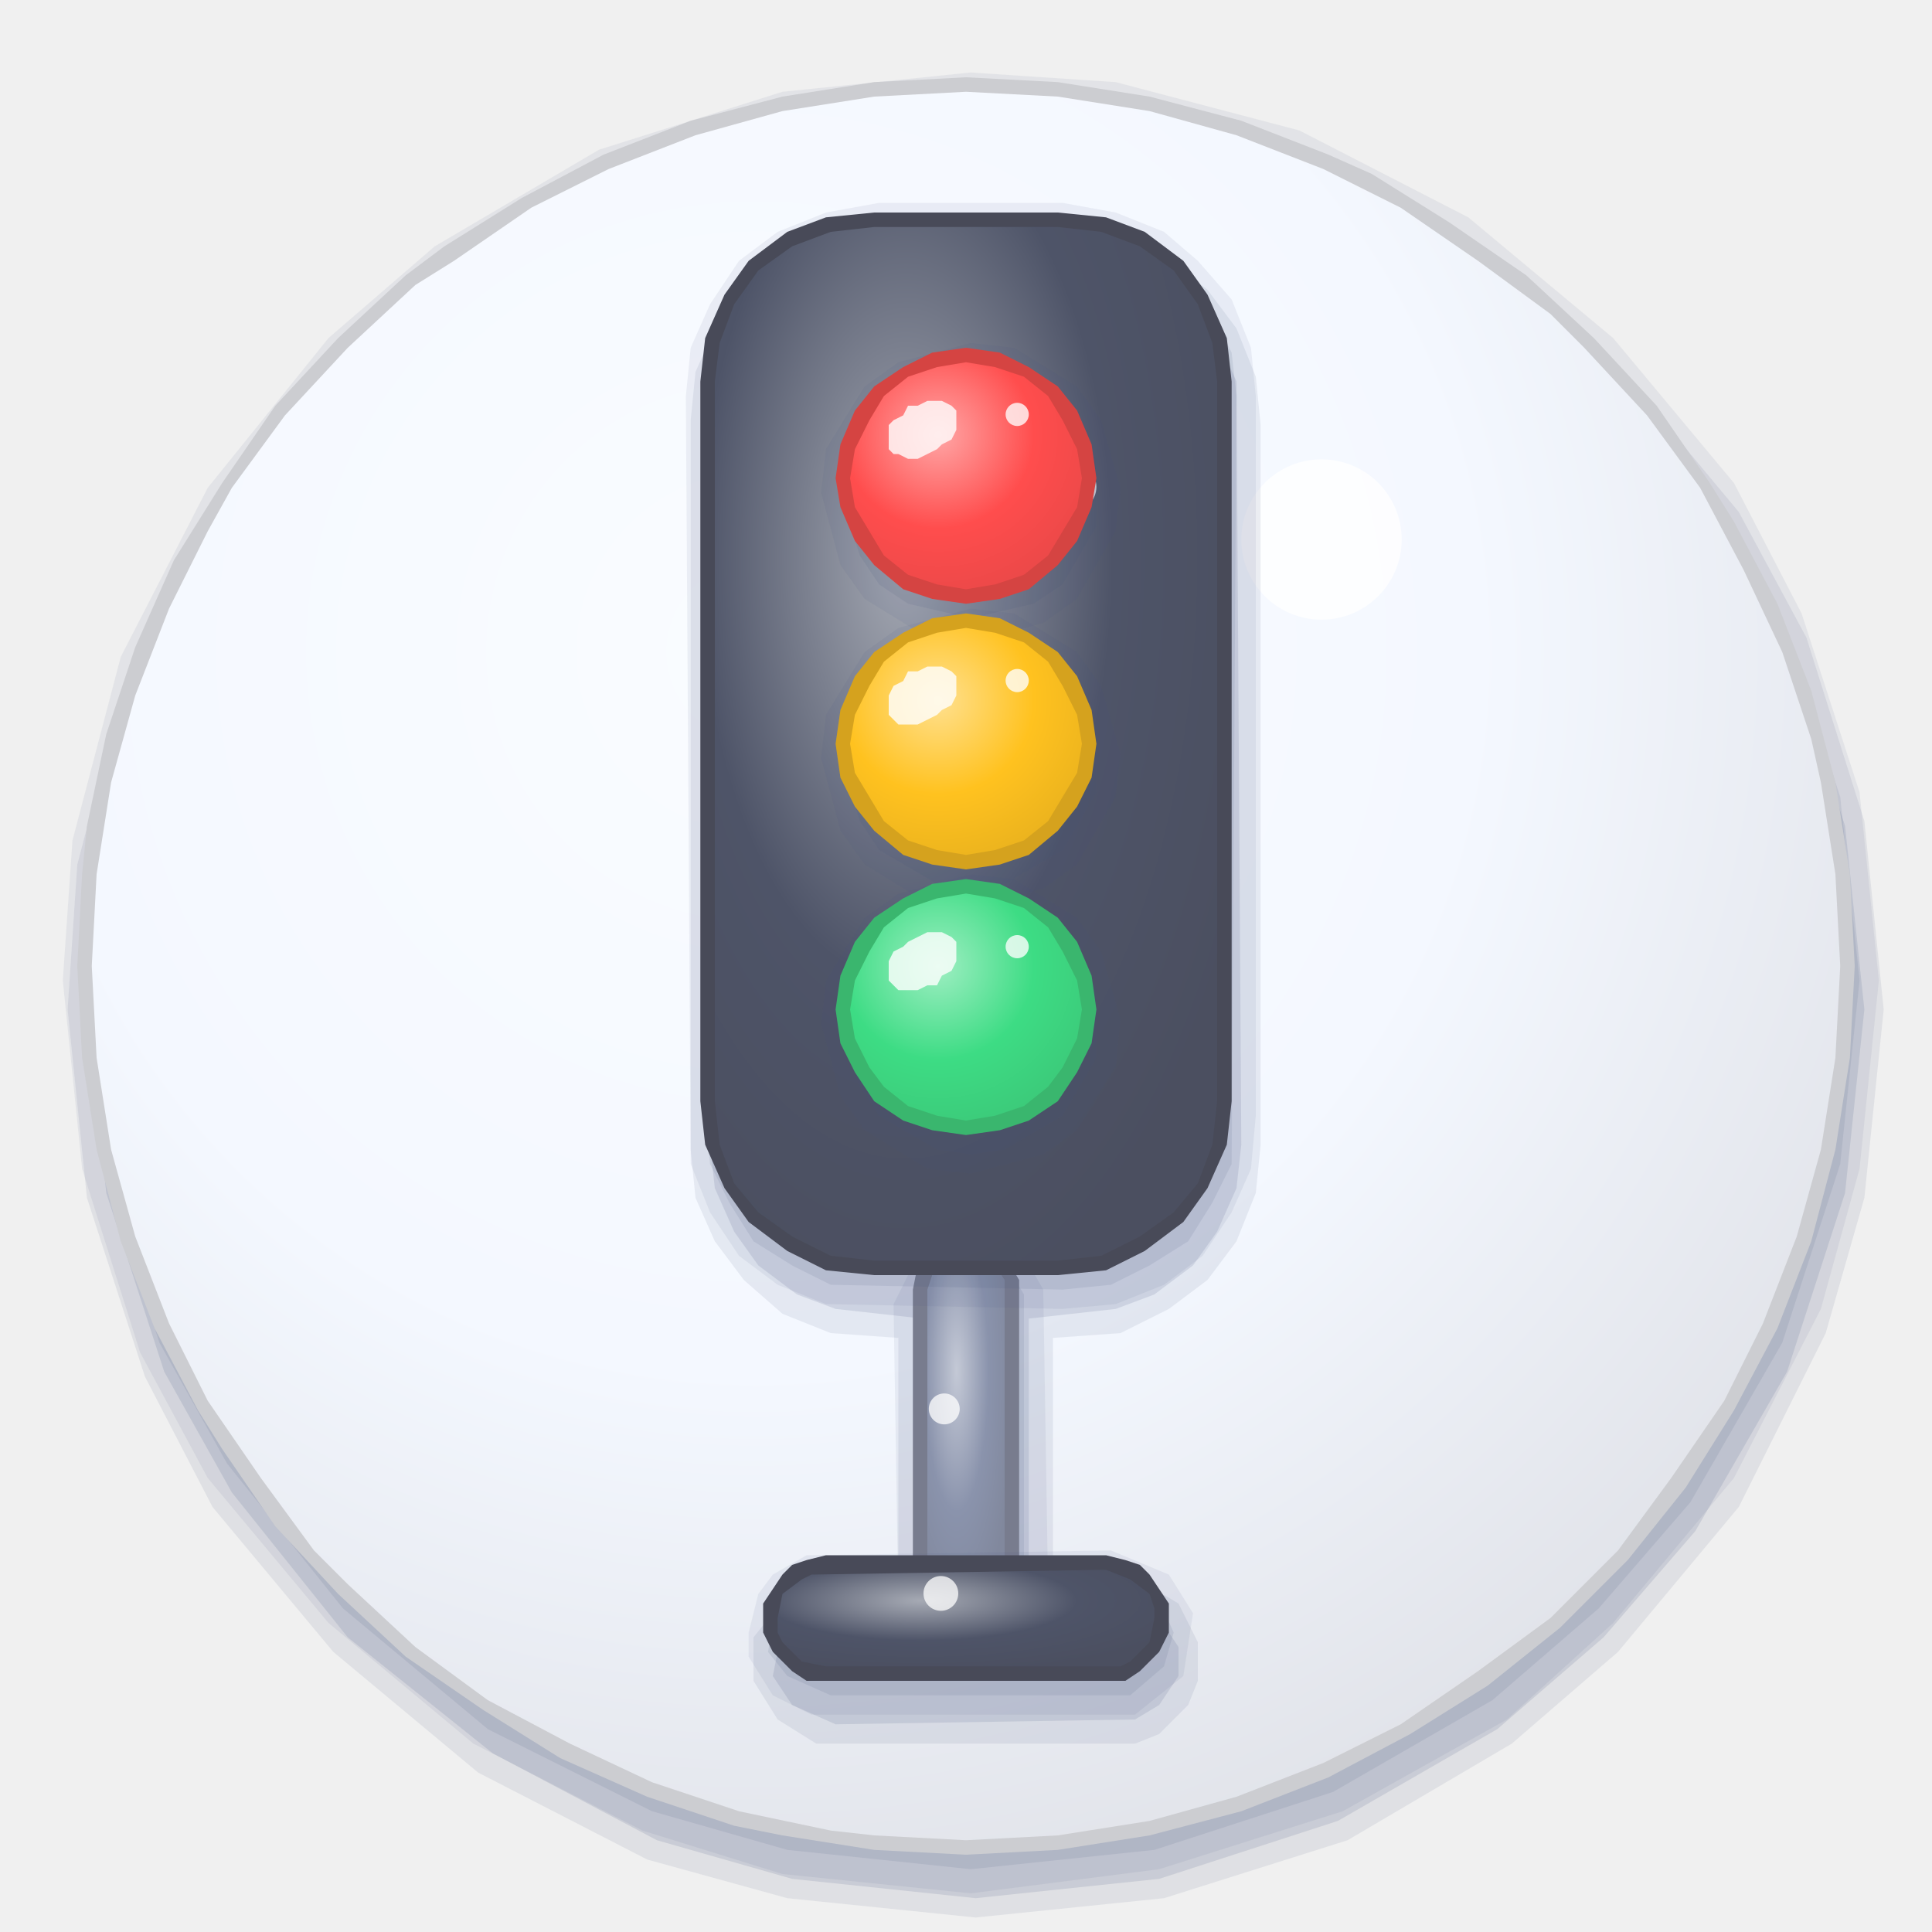
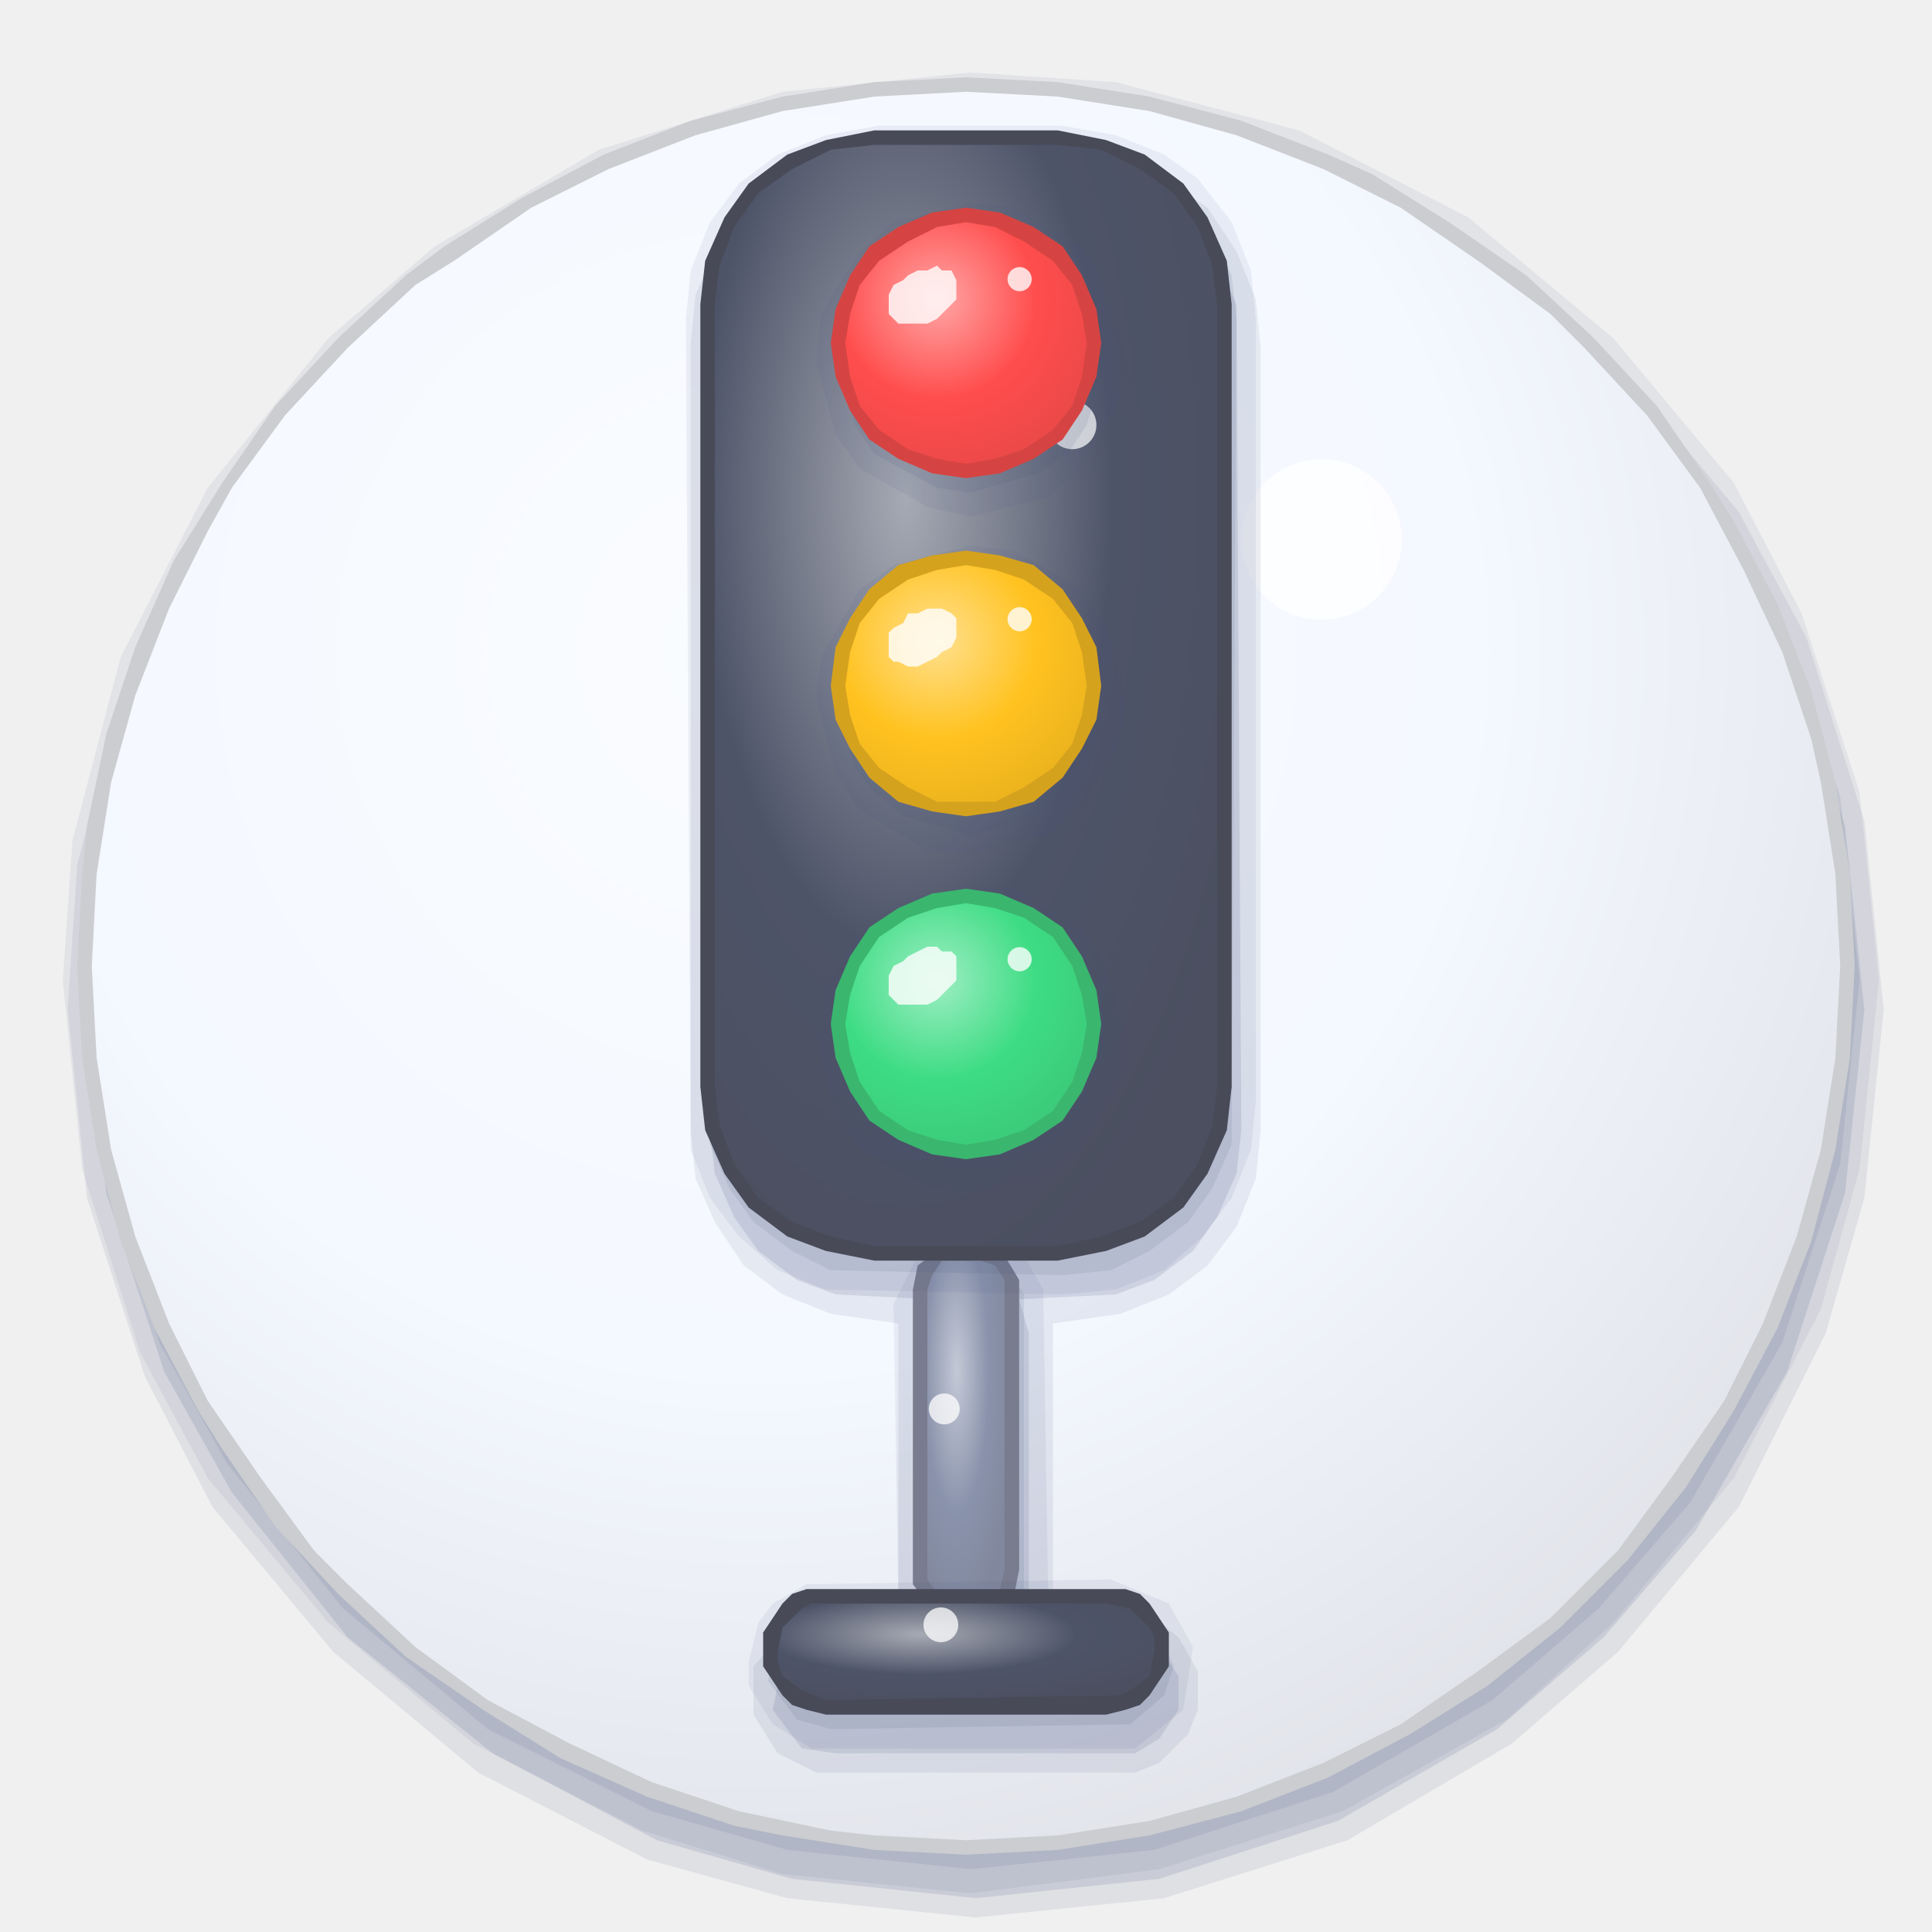
<svg xmlns="http://www.w3.org/2000/svg" viewBox="0 0 200 200" width="200" height="200">
  <defs>
    <radialGradient id="g1" cx="0.38" cy="0.32" r="0.75">
      <stop offset="0" stop-color="#FAFCFF" />
      <stop offset="0.55" stop-color="#F4F8FF" />
      <stop offset="1" stop-color="#E0E2E8" />
    </radialGradient>
    <radialGradient id="g2" cx="0.38" cy="0.32" r="0.75">
      <stop offset="0" stop-color="#C4C9D6" />
      <stop offset="0.55" stop-color="#8A93AC" />
      <stop offset="1" stop-color="#81889D" />
    </radialGradient>
    <radialGradient id="g3" cx="0.38" cy="0.32" r="0.75">
      <stop offset="0" stop-color="#A6AAB4" />
      <stop offset="0.55" stop-color="#4E5468" />
      <stop offset="1" stop-color="#4B4F60" />
    </radialGradient>
    <radialGradient id="g4" cx="0.38" cy="0.32" r="0.75">
      <stop offset="0" stop-color="#FFA6A6" />
      <stop offset="0.55" stop-color="#FF4D4D" />
      <stop offset="1" stop-color="#EA4848" />
    </radialGradient>
    <radialGradient id="g5" cx="0.38" cy="0.32" r="0.75">
      <stop offset="0" stop-color="#FFE08F" />
      <stop offset="0.55" stop-color="#FFC21F" />
      <stop offset="1" stop-color="#EAB21E" />
    </radialGradient>
    <radialGradient id="g6" cx="0.38" cy="0.32" r="0.75">
      <stop offset="0" stop-color="#9EEEC2" />
      <stop offset="0.55" stop-color="#3DDC84" />
      <stop offset="1" stop-color="#3CC979" />
    </radialGradient>
  </defs>
  <g transform="scale(0.5)">
    <path d="M390 209l-4-39-12-38-14-26-25-30-30-25-35-18-38-10-30-3-39 4-38 13-34 19-22 20-25 30-18 35-10 38-2 30 4 39 12 37 14 27 25 30 30 25 35 18 29 8 39 4 39-4 38-12 34-20 22-19 25-30 18-36 8-28z" fill="#44527A" opacity=".10" />
    <path d="M386 209l-4 38-12 37-19 33-19 22-22 19-33 19-37 12-38 4-38-4-28-8-34-18-30-24-24-30-14-25-12-37-4-38 2-29 10-37 18-34 24-30 22-19 33-19 37-12 38-4 38 4 37 12 25 13 30 25 24 30 14 25 12 37z" fill="#44527A" opacity=".14" />
    <path d="M389 203l-4-39-12-37-14-27-25-30-30-25-35-18-38-10-30-2-39 4-38 12-34 20-22 19-25 31-18 35-10 38-2 29 4 39 12 38 14 26 25 30 30 25 35 18 29 9 39 4 39-5 38-12 34-19 22-20 25-30 18-35 8-29z" fill="#44527A" opacity=".08" />
    <path d="M385 203l-4 38-12 37-19 33-19 22-22 19-33 19-37 12-38 4-38-4-28-8-34-17-30-25-24-30-14-25-12-37-4-38 2-29 10-37 18-34 24-30 22-19 33-19 37-12 38-4 38 4 37 12 25 14 30 24 24 30 14 25 12 37z" fill="#44527A" opacity=".11" />
    <path d="M384 200l-1 19-3 19-5 19-7 18-9 17-10 16-12 15-7 7-7 7-15 12-16 10-17 9-18 7-19 5-19 3-19 1-19-1-19-3-10-2-18-6-18-8-16-10-16-11-14-13-13-14-11-16-5-8-9-17-7-18-5-19-3-19-1-19 1-19 1-10 4-19 6-18 8-18 10-16 11-16 13-14 14-13 8-6 16-10 17-9 18-7 19-5 19-3 19-1 19 1 19 3 19 5 18 7 9 4 16 10 16 11 14 13 13 14 11 16 5 8 9 17 7 18 5 19 3 19z" fill="#CCCDD1" />
    <path d="M381 200l-1-19-3-19-2-9-6-18-8-17-9-17-11-15-13-14-7-7-15-11-16-11-16-8-18-7-18-5-19-3-19-1-19 1-19 3-18 5-18 7-16 8-16 11-8 5-14 13-13 14-11 15-5 9-8 16-7 18-5 18-3 19-1 19 1 19 3 19 5 18 7 18 8 16 11 16 11 15 7 7 14 13 15 11 17 9 17 8 18 6 19 4 9 1 19 1 19-1 19-3 18-5 18-7 16-8 16-11 15-11 7-7 7-7 11-15 11-16 8-16 7-18 5-18 3-19z" fill="url(#g1)" />
    <circle cx="273.6" cy="111.7" r="16.6" fill="#FFFFFF" opacity=".78" />
-     <path d="M163 53l-9 7-6 8-4 9-1 10 0 151 1 10 4 9 6 8 8 7 10 4 14 1 0 50-14 0-8 2-8 10 0 9 5 8 8 5 66 0 5-2 6-6 2-5 0-8-4-8-5-3-7-2-14 0 0-50 14-1 10-5 8-6 6-8 4-10 1-10 0-149-1-10-4-10-6-8-9-7-9-4-49-1-11 1z" fill="#44527A" opacity=".10" />
-     <path d="M165 57l-8 6-5 7-4 9-1 9 0 149 1 9 4 9 5 7 8 6 8 3 18 2 0 58-18 0-7 2-4 4-2 10 4 6 9 4 62-1 5-3 4-6 0-6-4-6-5-4-22 0 0-58 18-2 8-3 8-6 5-7 4-9 1-9-1-158-4-9-5-7-8-6-8-3-48-2-10 2z" fill="#44527A" opacity=".14" />
+     <path d="M163 37l-9 6-6 9-4 9-1 10 0 163 1 10 4 9 6 9 8 6 10 4 14 2 0 59-14 0-8 3-8 9 0 10 5 8 8 4 66 0 5-2 6-6 2-5 0-8-4-7-5-4-7-2-14 0 0-59 14-2 10-4 8-6 6-8 4-10 1-10 0-162-1-10-4-10-6-9-9-6-9-4-49-1-11 1z" fill="#44527A" opacity=".10" />
+     <path d="M165 41l-8 6-5 7-4 9-1 9 0 162 1 9 4 9 5 7 8 6 8 3 20 1-2 7 0 61-18 0-7 2-4 5-2 10 6 8 7 1 62 0 5-3 4-6 0-7-4-6-5-3-22-1 0-61-2-7 20-1 8-3 8-6 5-7 4-9 1-9-1-171-4-9-5-7-8-6-8-4-48-1-10 1z" fill="#44527A" opacity=".14" />
    <path d="M203 256l-7 1-6 3-5 10 1 62 4 7 9 4 7-1 6-3 5-10-1-62-4-7z" fill="#44527A" opacity=".08" />
    <path d="M203 261l6 2 3 5 0 61-1 4-4 4-8 1-6-3-3-4 0-61 1-5 4-3z" fill="#44527A" opacity=".11" />
    <path d="M196 258l8 0 4 2 3 5 0 60-1 5-4 4-2 1-6 0-4-1-2-2-3-4 0-61 1-5 4-3z" fill="#787C8E" />
    <path d="M203 261l-6 0-2 0-2 3-1 3 0 58 0 2 2 3 3 2 2 0 4 0 2-1 2-2 1-4 0-58 0-2-2-3z" fill="url(#g2)" />
    <circle cx="195.5" cy="291.7" r="3.2" fill="#FFFFFF" opacity=".75" />
-     <path d="M230 321l-63 1-7 4-3 4-2 8 0 5 5 8 8 4 67 0 10-8 2-13-5-8z" fill="#44527A" opacity=".08" />
-     <path d="M230 325l9 4 4 9-2 7-7 6-62 0-9-4-4-5 2-10 7-6z" fill="#44527A" opacity=".11" />
-     <path d="M229 322l4 1 3 1 2 2 2 3 2 3 0 3 0 3-2 4-2 2-2 2-3 2-4 0-58 0-4 0-3-2-2-2-2-2-2-4 0-3 0-3 2-3 2-3 2-2 3-1 4-1z" fill="#484A58" />
-     <path d="M229 325l-61 1-2 1-4 3-1 5 0 3 1 2 4 4 5 1 61 0 2-1 4-4 1-5 0-2-1-3-4-3z" fill="url(#g3)" />
-     <circle cx="194.8" cy="329.9" r="3.6" fill="#FFFFFF" opacity=".75" />
-     <path d="M220 42l-38 0-11 2-10 4-8 6-6 9-4 9-1 10 1 159 4 10 6 9 8 6 10 4 49 1 11-1 10-4 8-6 6-9 4-9 1-11 0-149-1-10-4-10-7-8-7-6-10-4z" fill="#44527A" opacity=".08" />
-     <path d="M220 47l10 1 8 3 8 6 5 8 4 8 1 9-1 159-4 8-5 8-8 5-8 4-10 1-48-1-8-4-8-5-5-8-4-8-1-10 1-158 4-8 5-8 8-6 8-3z" fill="#44527A" opacity=".11" />
-     <path d="M219 44l10 1 8 3 8 6 5 7 4 9 1 9 0 149-1 9-4 9-5 7-8 6-8 4-10 1-38 0-10-1-8-4-8-6-5-7-4-9-1-9 0-149 1-9 4-9 5-7 8-6 8-3 10-1z" fill="#484A58" />
-     <path d="M219 47l-38 0-9 1-8 3-7 5-5 7-3 8-1 8 0 149 1 9 3 8 5 6 7 5 8 4 9 1 38 0 9-1 8-4 7-5 5-6 3-8 1-9 0-149-1-8-3-8-5-7-7-5-8-3z" fill="url(#g3)" />
-     <circle cx="222" cy="100.8" r="5" fill="#FFFFFF" opacity=".78" />
-     <path d="M232 101l-4-14-5-7-13-8-9-1-15 4-7 5-8 13-1 9 4 15 5 7 13 8 9 1 15-4 7-5 8-14z" fill="#44527A" opacity=".08" />
-     <path d="M227 95l0 14-7 12-6 4-13 3-13-3-6-4-4-6-4-13 1-7 7-12 12-7 7-1 7 1 12 7z" fill="#44527A" opacity=".11" />
-     <path d="M227 99l-1 6-3 7-4 5-6 5-6 2-7 1-7-1-6-2-6-5-4-5-3-7-1-6 1-7 3-7 4-5 6-4 6-3 7-1 7 1 6 3 6 4 4 5 3 7z" fill="#D54442" />
-     <path d="M224 99l-1-6-3-6-3-5-5-4-6-2-6-1-6 1-6 2-5 4-3 5-3 6-1 6 1 6 3 5 3 5 5 4 6 2 6 1 6-1 6-2 5-4 3-5 3-5z" fill="url(#g4)" />
-     <circle cx="210.6" cy="85.8" r="2.4" fill="#FFFFFF" opacity=".78" />
-     <path d="M198 85l0 1 0 2 0 1-1 2-2 1-1 1-2 1-2 1-2 0-2-1-1 0-1-1 0-2 0-1 0-2 1-1 2-1 1-2 2 0 2-1 2 0 1 0 2 1z" fill="#FFFFFF" opacity=".80" />
-     <path d="M232 156l-4-14-5-7-13-8-9-1-15 4-7 5-8 13-1 9 4 15 5 7 13 8 9 1 15-4 7-5 8-14z" fill="#44527A" opacity=".08" />
-     <path d="M227 150l0 14-7 12-12 7-7 0-7 0-12-7-4-6-4-13 1-7 7-12 12-7 7-1 7 1 12 7z" fill="#44527A" opacity=".11" />
-     <path d="M227 154l-1 7-3 6-4 5-6 5-6 2-7 1-7-1-6-2-6-5-4-5-3-6-1-7 1-7 3-7 4-5 6-4 6-3 7-1 7 1 6 3 6 4 4 5 3 7z" fill="#D5A21E" />
-     <path d="M224 154l-1-6-3-6-3-5-5-4-6-2-6-1-6 1-6 2-5 4-3 5-3 6-1 6 1 6 3 5 3 5 5 4 6 2 6 1 6-1 6-2 5-4 3-5 3-5z" fill="url(#g5)" />
-     <circle cx="210.6" cy="140.9" r="2.4" fill="#FFFFFF" opacity=".78" />
-     <path d="M198 140l0 1 0 2 0 1-1 2-2 1-1 1-2 1-2 1-2 0-2 0-1-1-1-1 0-1 0-2 0-1 1-2 2-1 1-2 2 0 2-1 2 0 1 0 2 1z" fill="#FFFFFF" opacity=".80" />
-     <path d="M232 211l-4-14-5-7-13-8-9-1-15 4-7 5-8 13-1 9 4 15 5 7 13 8 9 1 15-4 7-5 8-13z" fill="#44527A" opacity=".08" />
-     <path d="M227 205l0 14-7 12-12 7-7 1-7-1-12-7-4-6-4-13 1-7 7-12 6-4 13-4 7 1 12 7z" fill="#44527A" opacity=".11" />
-     <path d="M227 209l-1 7-3 6-4 6-6 4-6 2-7 1-7-1-6-2-6-4-4-6-3-6-1-7 1-7 3-7 4-5 6-4 6-3 7-1 7 1 6 3 6 4 4 5 3 7z" fill="#3AB66E" />
-     <path d="M224 209l-1-6-3-6-3-5-5-4-6-2-6-1-6 1-6 2-5 4-3 5-3 6-1 6 1 6 3 6 3 4 5 4 6 2 6 1 6-1 6-2 5-4 3-4 3-6z" fill="url(#g6)" />
-     <circle cx="210.6" cy="196" r="2.4" fill="#FFFFFF" opacity=".78" />
-     <path d="M198 195l0 1 0 2 0 1-1 2-2 1-1 2-2 0-2 1-2 0-2 0-1-1-1-1 0-1 0-2 0-1 1-2 2-1 1-1 2-1 2-1 2 0 1 0 2 1z" fill="#FFFFFF" opacity=".80" />
+     <path d="M230 327l-63 1-7 4-3 4-2 8 0 5 5 8 8 5 67 0 10-8 2-13-5-9z" fill="#44527A" opacity=".08" />
+     <path d="M230 332l9 4 4 9-2 6-7 6-62 1-7-2-6-8 2-10 7-6z" fill="#44527A" opacity=".11" />
+     <path d="M229 329l4 0 3 1 2 2 2 3 2 3 0 4 0 3-2 3-2 3-2 2-3 1-4 1-58 0-4-1-3-1-2-2-2-3-2-3 0-3 0-4 2-3 2-3 2-2 3-1 4 0z" fill="#484A58" />
+     <path d="M229 332l-61 0-2 1-4 4-1 5 0 2 1 3 4 3 5 2 61-1 2-1 4-3 1-5 0-3-1-2-4-4z" fill="url(#g3)" />
+     <circle cx="194.8" cy="336.4" r="3.6" fill="#FFFFFF" opacity=".75" />
+     <path d="M220 26l-38 0-11 2-10 4-8 6-6 8-4 10-1 10 1 172 4 10 6 8 8 7 10 4 49 1 11-1 10-4 8-7 6-8 4-10 1-10 0-162-1-10-4-10-7-9-7-5-10-4z" fill="#44527A" opacity=".08" />
+     <path d="M220 31l10 1 8 3 8 6 5 7 4 9 1 9-1 171-4 9-5 7-8 6-8 4-10 1-48-1-8-4-8-6-5-7-4-9-1-9 1-171 4-9 5-7 8-6 8-3z" fill="#44527A" opacity=".11" />
+     <path d="M219 27l10 2 8 3 8 6 5 7 4 9 1 9 0 162-1 9-4 9-5 7-8 6-8 3-10 2-38 0-10-2-8-3-8-6-5-7-4-9-1-9 0-162 1-9 4-9 5-7 8-6 8-3 10-2z" fill="#484A58" />
+     <path d="M219 30l-38 0-9 1-8 4-7 5-5 7-3 8-1 8 0 162 1 8 3 8 5 7 7 5 8 3 9 2 38 0 9-2 8-3 7-5 5-7 3-8 1-8 0-162-1-8-3-8-5-7-7-5-8-4z" fill="url(#g3)" />
+     <circle cx="222" cy="88" r="5" fill="#FFFFFF" opacity=".78" />
+     <path d="M233 74l-4-15-5-8-14-8-9-1-16 4-7 6-8 13-1 10 4 15 5 7 14 8 9 2 16-4 7-6 8-14z" fill="#44527A" opacity=".08" />
+     <path d="M229 74l-4 14-4 6-6 4-14 4-7-1-13-7-4-6-4-14 4-14 4-5 13-8 7-1 7 1 13 8 7 12z" fill="#44527A" opacity=".11" />
+     <path d="M228 71l-1 7-3 7-4 6-6 4-7 3-7 1-7-1-7-3-6-4-4-6-3-7-1-7 1-7 3-7 4-6 6-4 7-3 7-1 7 1 7 3 6 4 4 6 3 7z" fill="#D54442" />
+     <path d="M225 71l-1-6-2-6-4-5-6-4-6-3-6-1-6 1-6 3-6 4-4 5-2 6-1 6 1 7 2 6 4 5 6 4 6 2 6 1 6-1 6-2 6-4 4-5 2-6z" fill="url(#g4)" />
+     <circle cx="211.1" cy="57.8" r="2.5" fill="#FFFFFF" opacity=".78" />
+     <path d="M198 58l0 1 0 1 0 2-1 1-2 2-1 1-2 1-2 0-2 0-2 0-1-1-1-1 0-1 0-1 0-2 1-2 2-1 1-1 2-1 2 0 2-1 1 1 2 0z" fill="#FFFFFF" opacity=".80" />
+     <path d="M233 144l-4-15-5-7-14-8-9-1-16 4-7 5-8 14-1 9 4 15 5 8 14 8 9 1 16-4 7-6 8-13z" fill="#44527A" opacity=".08" />
+     <path d="M229 145l-4 14-4 5-6 5-14 4-14-4-6-5-4-5-4-14 4-14 4-6 6-4 14-4 7 1 13 7 7 13z" fill="#44527A" opacity=".11" />
+     <path d="M228 142l-1 7-3 6-4 6-6 5-7 2-7 1-7-1-7-2-6-5-4-6-3-6-1-7 1-8 3-6 4-6 6-5 7-2 7-1 7 1 7 2 6 5 4 6 3 6z" fill="#D5A21E" />
+     <path d="M225 142l-1-7-2-6-4-5-6-4-6-2-6-1-6 1-6 2-6 4-4 5-2 6-1 7 1 6 2 6 4 5 6 4 6 3 6 0 6 0 6-3 6-4 4-5 2-6z" fill="url(#g5)" />
+     <circle cx="211.1" cy="128.2" r="2.5" fill="#FFFFFF" opacity=".78" />
+     <path d="M198 128l0 1 0 2 0 1-1 2-2 1-1 1-2 1-2 1-2 0-2-1-1 0-1-1 0-2 0-1 0-2 1-1 2-1 1-2 2 0 2-1 2 0 1 0 2 1z" fill="#FFFFFF" opacity=".80" />
+     <path d="M233 215l-4-15-5-8-14-8-9-1-16 4-7 6-8 13-1 9 4 16 5 7 14 8 9 1 16-4 7-5 8-14z" fill="#44527A" opacity=".08" />
+     <path d="M229 215l-4 14-4 6-6 4-14 4-14-4-6-4-4-6-4-14 4-14 4-6 6-4 14-4 14 4 6 4 7 13z" fill="#44527A" opacity=".11" />
+     <path d="M228 212l-1 7-3 7-4 6-6 4-7 3-7 1-7-1-7-3-6-4-4-6-3-7-1-7 1-7 3-7 4-6 6-4 7-3 7-1 7 1 7 3 6 4 4 6 3 7z" fill="#3AB66E" />
+     <path d="M225 212l-1-6-2-6-4-6-6-4-6-2-6-1-6 1-6 2-6 4-4 6-2 6-1 6 1 6 2 6 4 6 6 4 6 2 6 1 6-1 6-2 6-4 4-6 2-6z" fill="url(#g6)" />
+     <circle cx="211.1" cy="198.6" r="2.5" fill="#FFFFFF" opacity=".78" />
+     <path d="M198 198l0 2 0 1 0 2-1 1-2 2-1 1-2 1-2 0-2 0-2 0-1-1-1-1 0-1 0-2 0-1 1-2 2-1 1-1 2-1 2-1 2 0 1 1 2 0z" fill="#FFFFFF" opacity=".80" />
  </g>
</svg>
